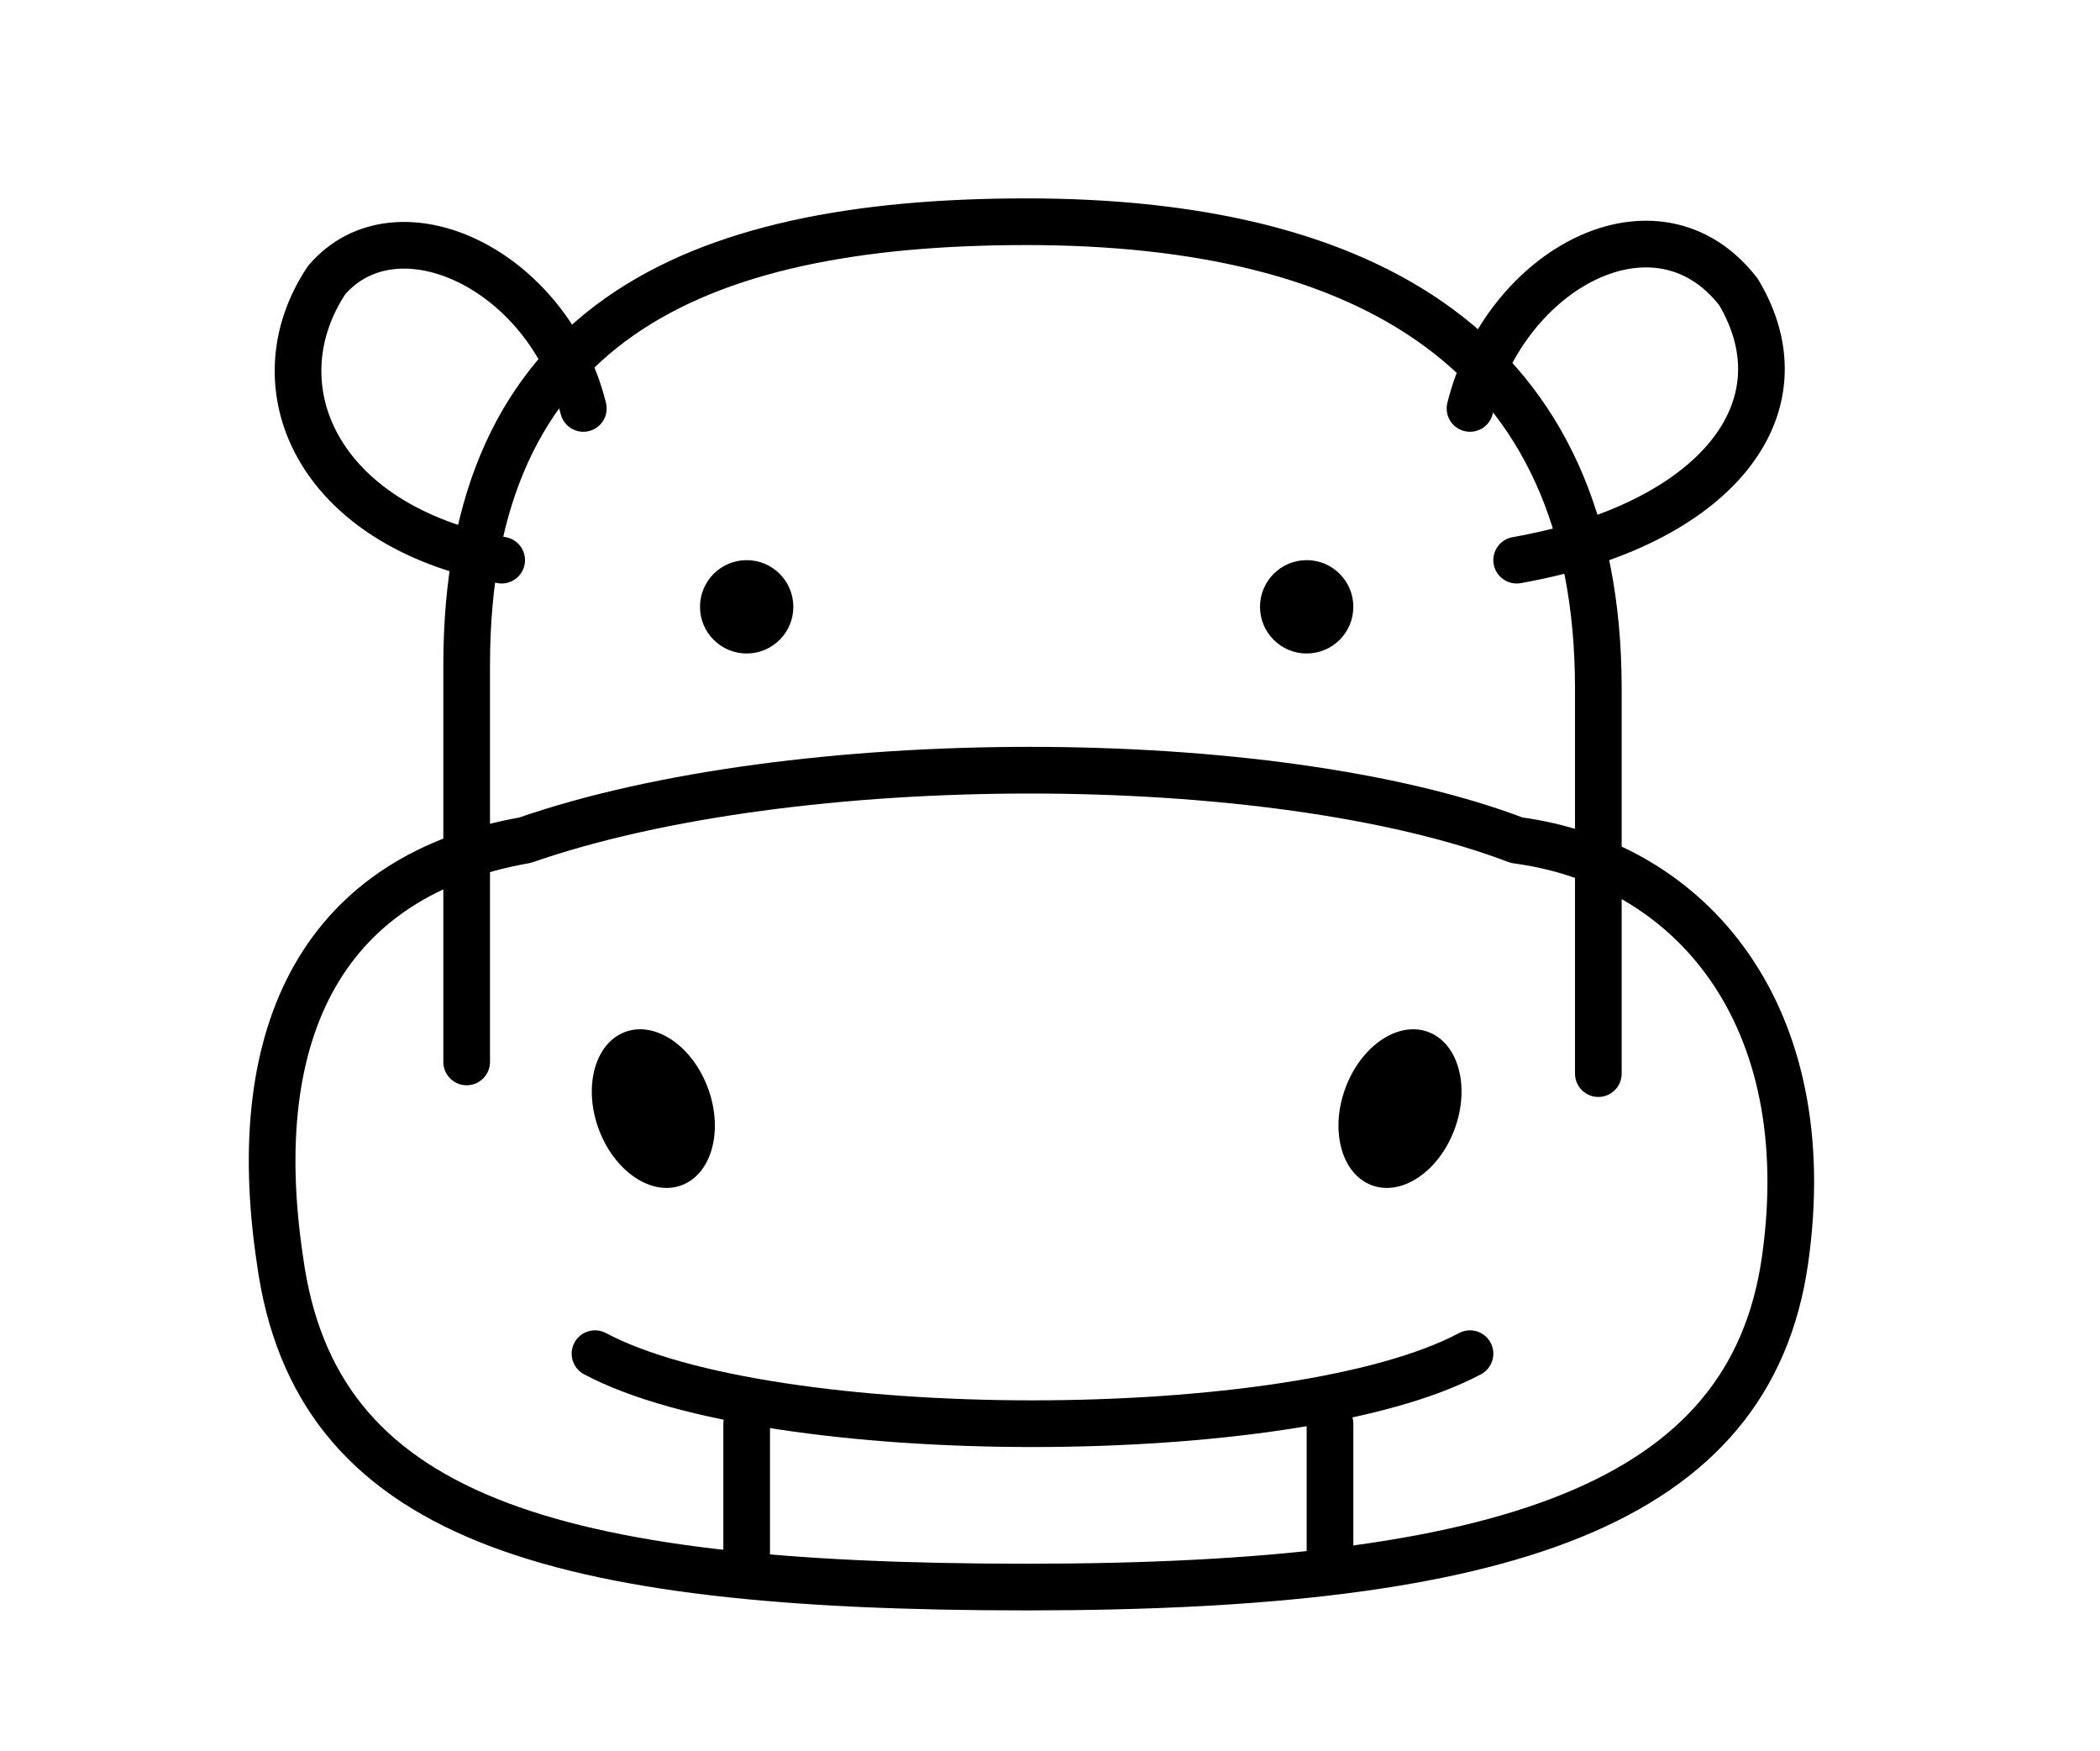
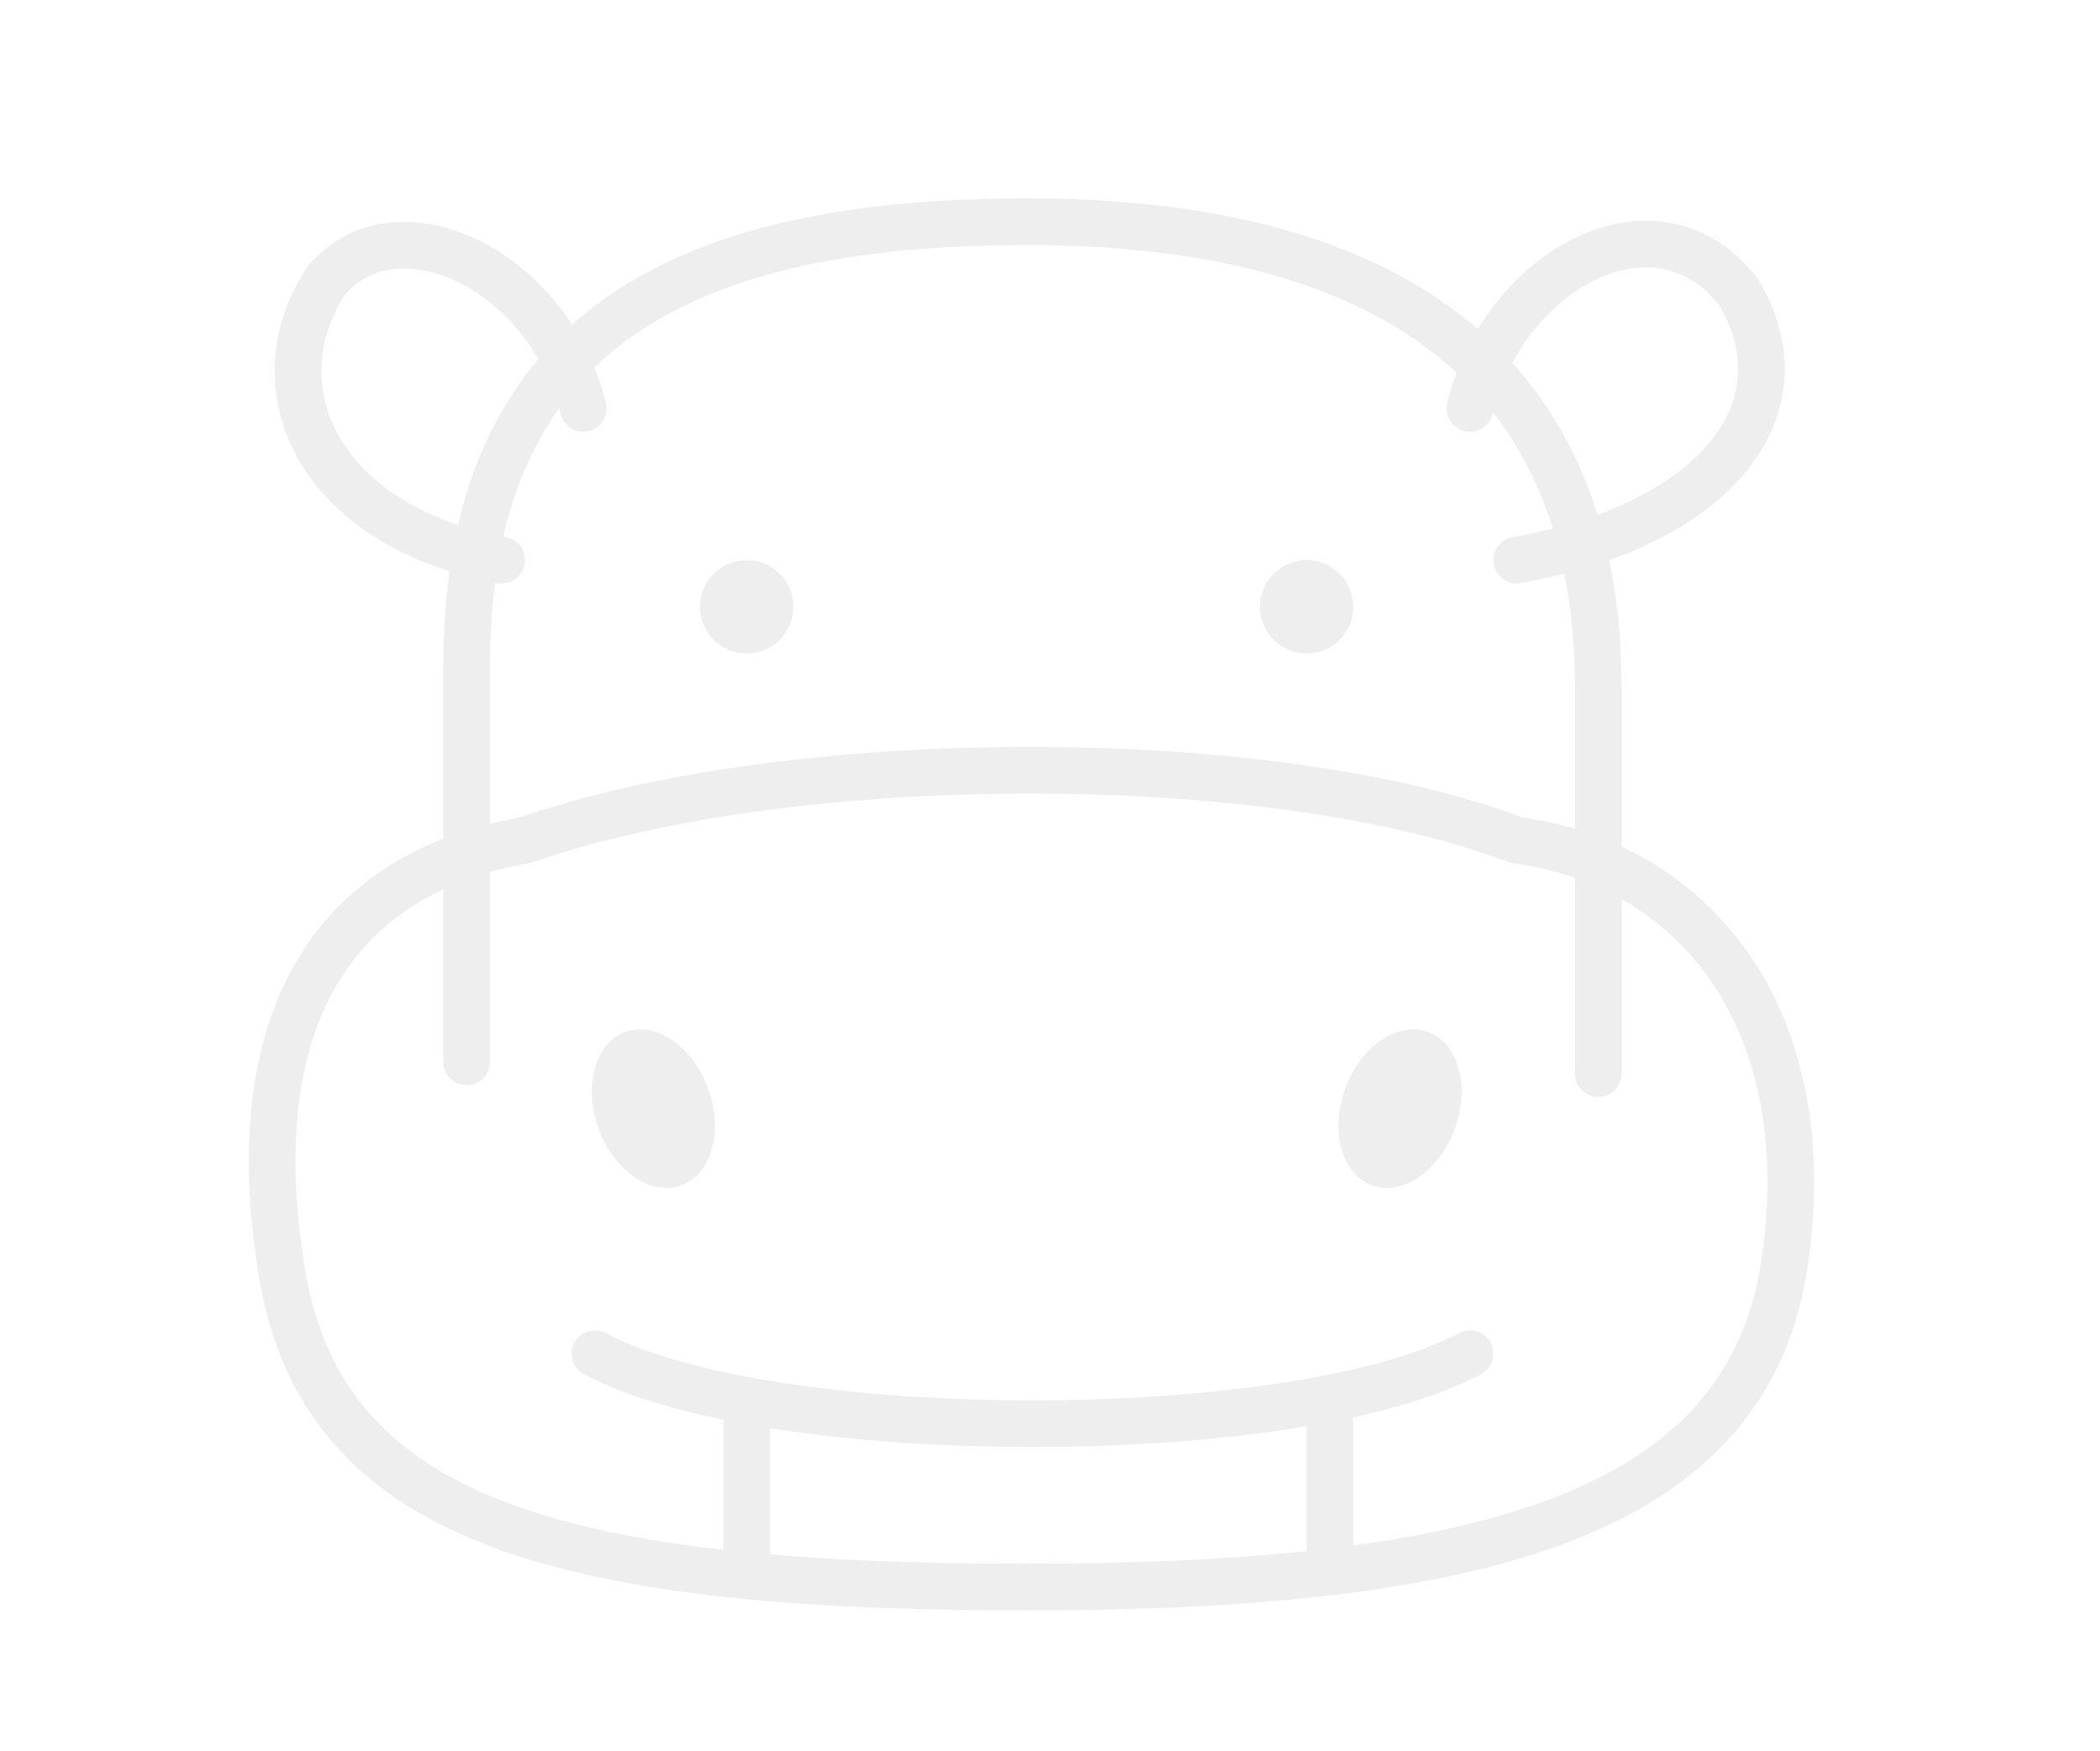
<svg class="hippo" viewBox="0 0 180 150" fill="none" role="img" aria-label="Контурный бегемот">
-   <g stroke="currentColor" stroke-width="4" stroke-linecap="round" stroke-linejoin="round">
+   <g stroke="#eeeeee" stroke-width="4" stroke-linecap="round" stroke-linejoin="round">
    <path d="M43 48C27 45 22 33 28 24C34 17 47 23 50 35M130 48C147 45 155 35 149 25C142 16 129 23 126 35" />
    <path d="M40 91V57C40 28 59 19 88 19S137 30 137 59V92" />
    <path d="M45 72C28 75 21 88 24 108C27 130 47 136 88 136S150 129 153 108C156 87 145 74 130 72C109 64 68 64 45 72Z" />
    <path d="M51 116C66 124 111 124 126 116" />
    <path d="M64 122V133M114 122V133" />
  </g>
-   <g fill="currentColor">
+   <g fill="#eeeeee">
    <circle cx="64" cy="52" r="4" />
    <circle cx="112" cy="52" r="4" />
    <ellipse cx="56" cy="95" rx="5" ry="7" transform="rotate(-20 56 95)" />
    <ellipse cx="120" cy="95" rx="5" ry="7" transform="rotate(20 120 95)" />
  </g>
</svg>
